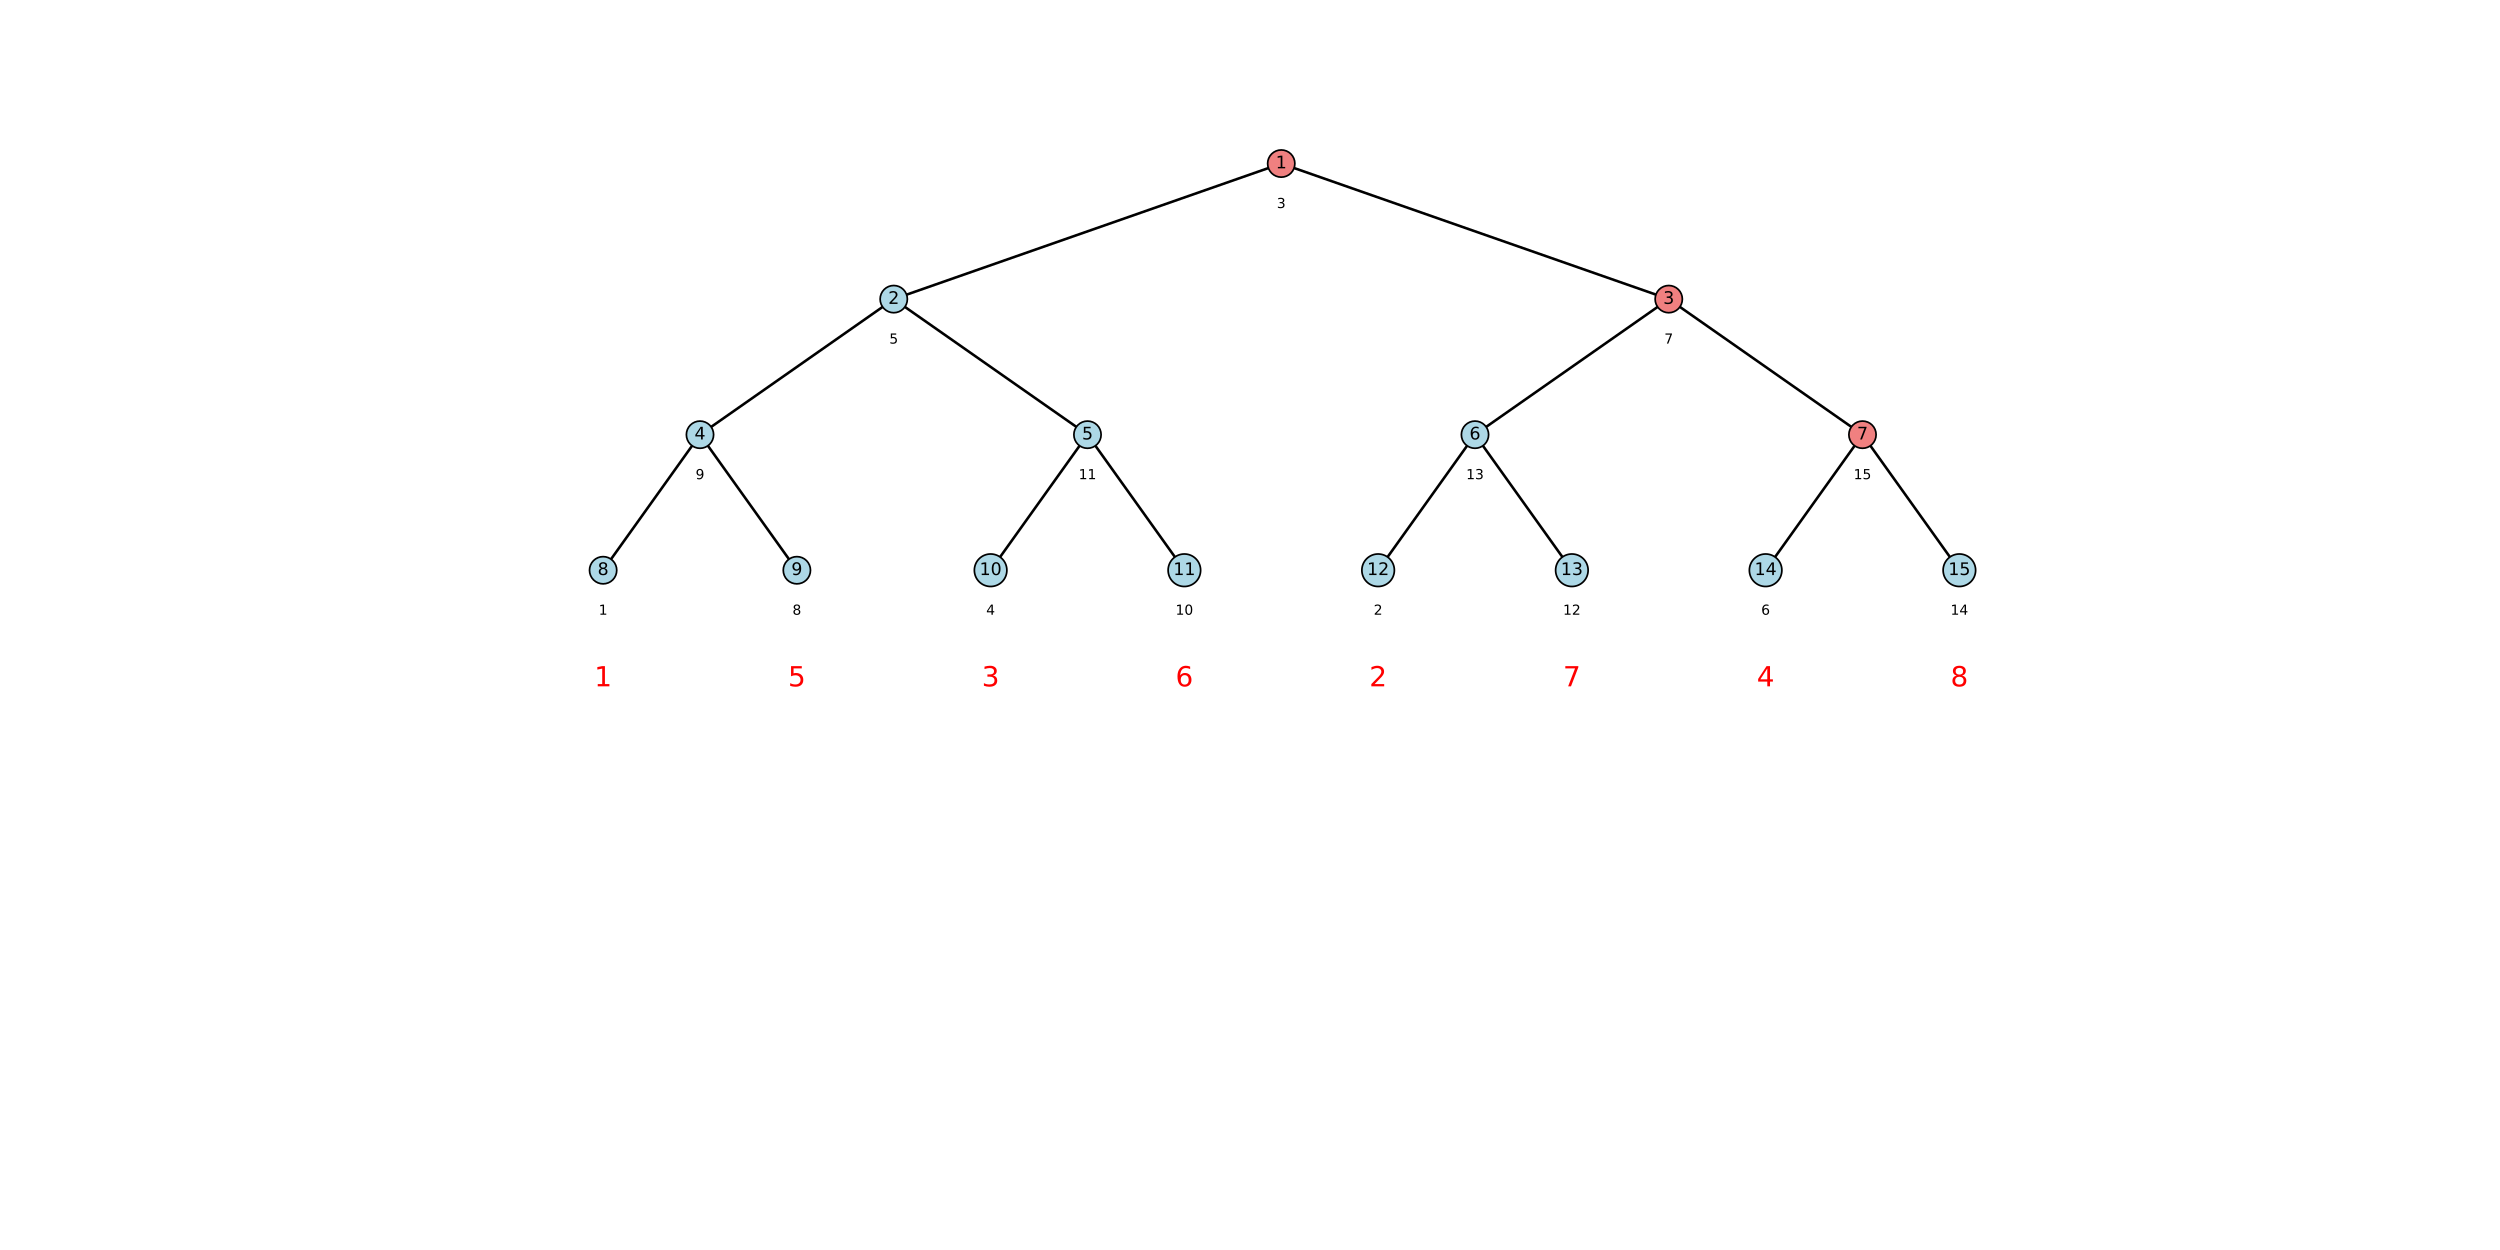
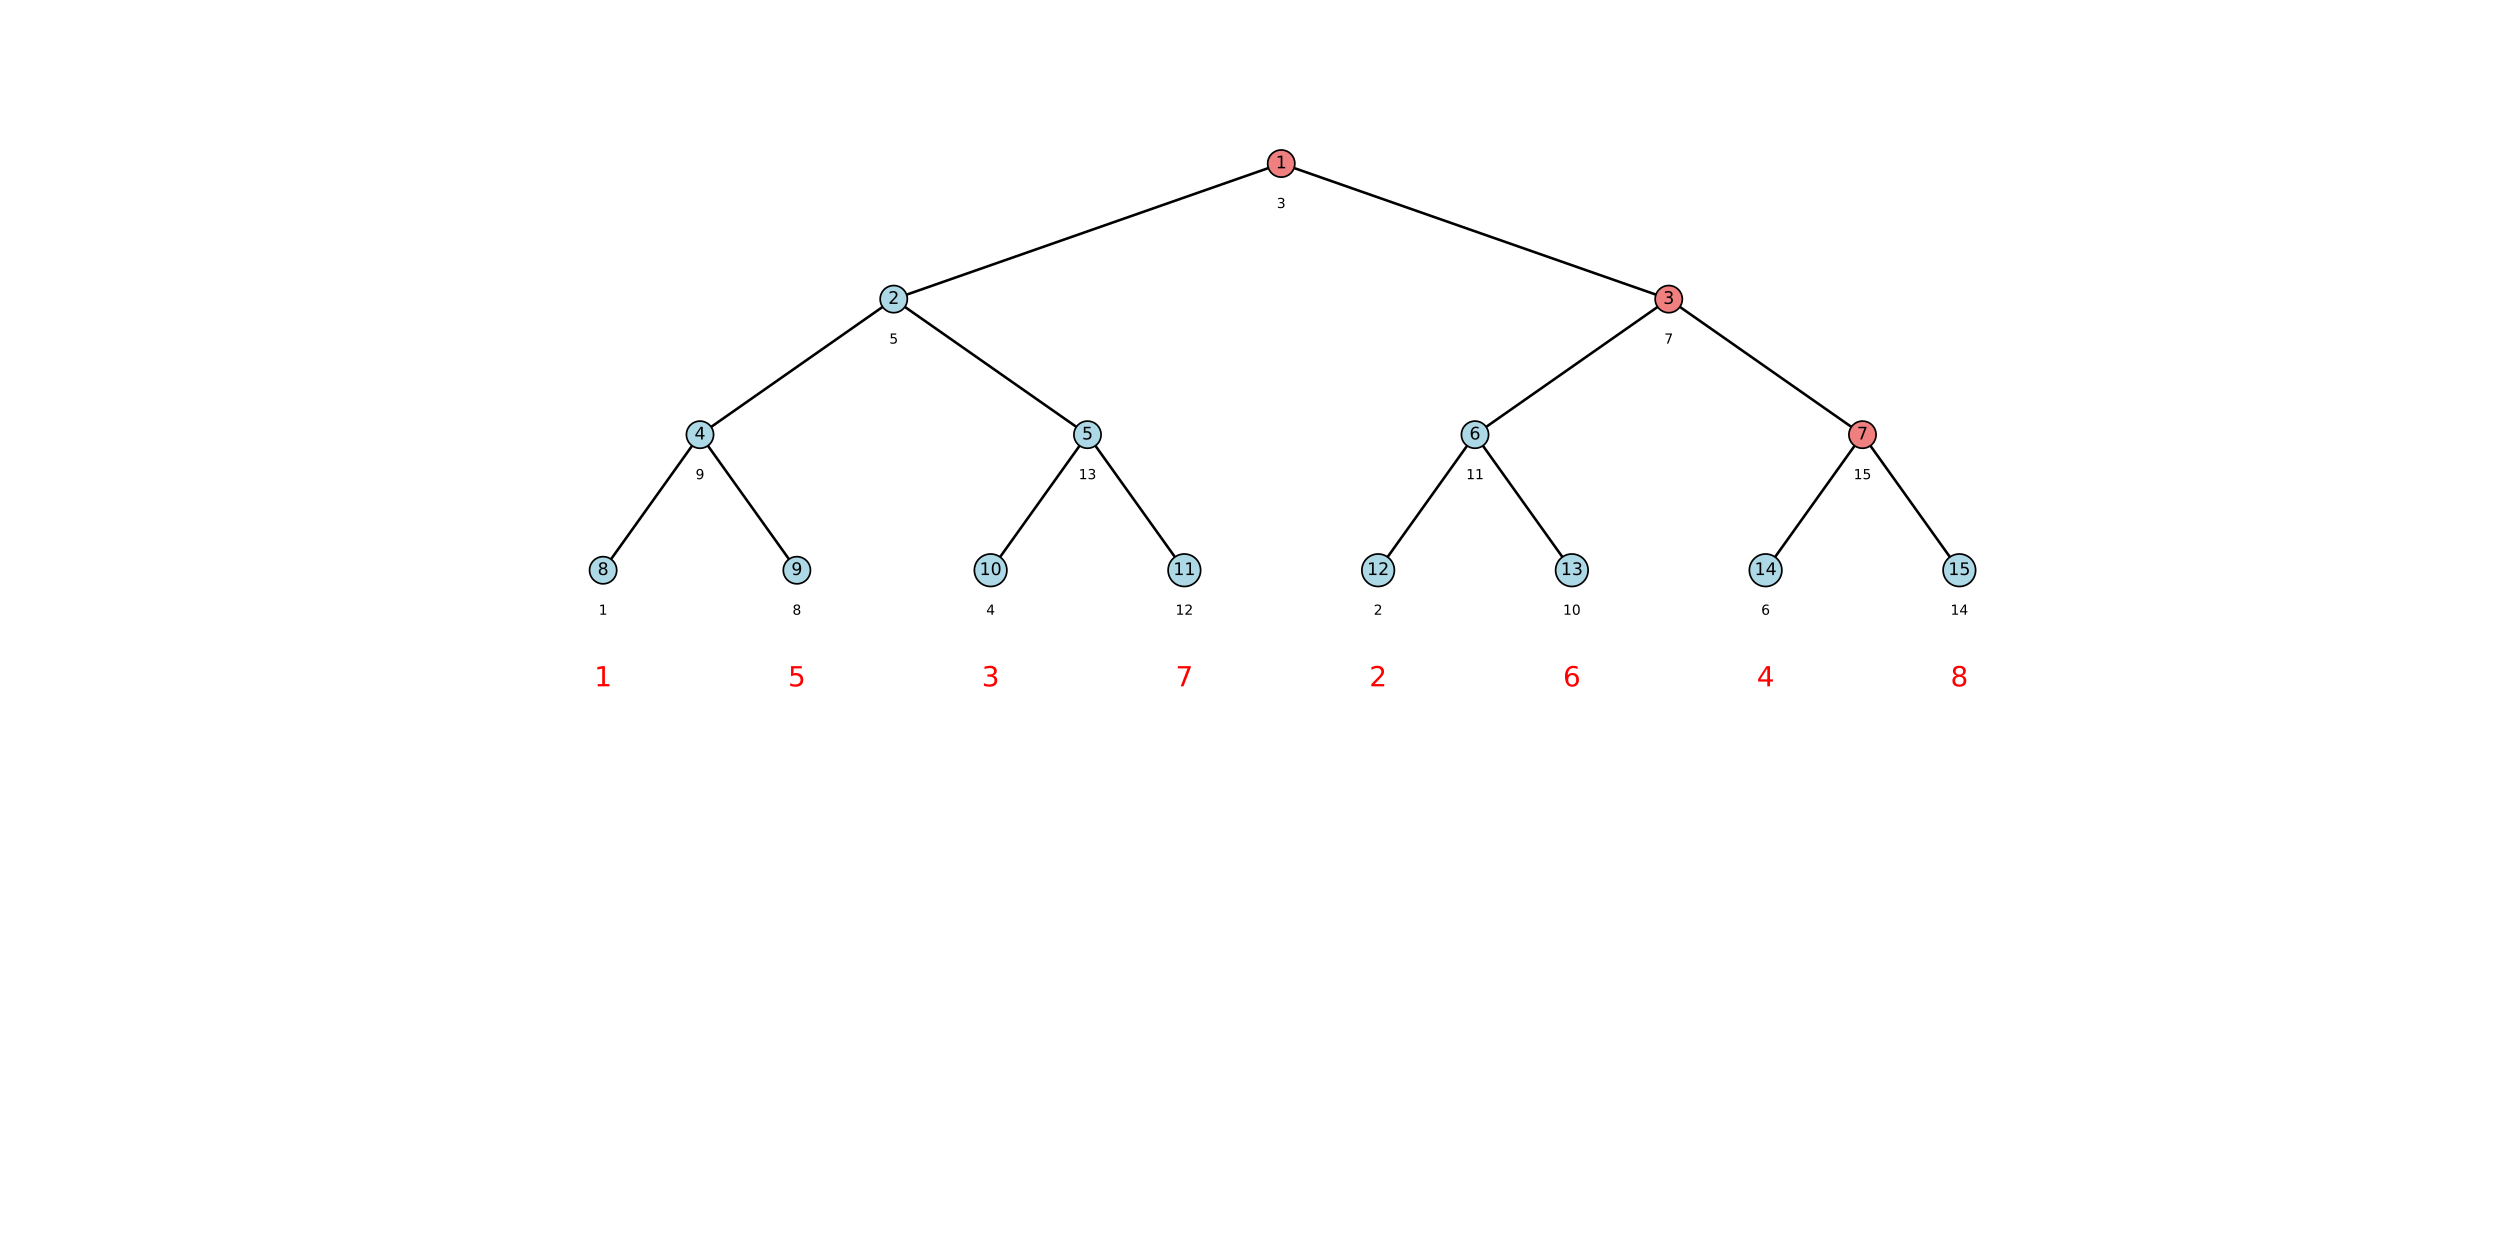
<svg xmlns="http://www.w3.org/2000/svg" xmlns:xlink="http://www.w3.org/1999/xlink" width="1440pt" height="720pt" viewBox="0 0 1440 720" version="1.1">
  <defs>
    <style type="text/css">*{stroke-linejoin: round; stroke-linecap: butt}</style>
  </defs>
  <g id="figure_1">
    <g id="patch_1">
      <path d="M 0 720  L 1440 720  L 1440 0  L 0 0  z " style="fill: #ffffff" />
    </g>
    <g id="axes_1">
      <g id="line2d_1">
-         <path d="M 738 94.208  L 514.8 172.293  " clip-path="url(#p5bb1ca063f)" style="fill: none; stroke: #000000; stroke-width: 1.5; stroke-linecap: square" />
+         <path d="M 738 94.208  L 514.8 172.293  " clip-path="url(#p65aa48404f)" style="fill: none; stroke: #000000; stroke-width: 1.5; stroke-linecap: square" />
      </g>
      <g id="line2d_2">
-         <path d="M 514.8 172.293  L 403.2 250.377  " clip-path="url(#p5bb1ca063f)" style="fill: none; stroke: #000000; stroke-width: 1.5; stroke-linecap: square" />
+         <path d="M 514.8 172.293  L 403.2 250.377  " clip-path="url(#p65aa48404f)" style="fill: none; stroke: #000000; stroke-width: 1.5; stroke-linecap: square" />
      </g>
      <g id="line2d_3">
-         <path d="M 403.2 250.377  L 347.4 328.462  " clip-path="url(#p5bb1ca063f)" style="fill: none; stroke: #000000; stroke-width: 1.5; stroke-linecap: square" />
+         <path d="M 403.2 250.377  L 347.4 328.462  " clip-path="url(#p65aa48404f)" style="fill: none; stroke: #000000; stroke-width: 1.5; stroke-linecap: square" />
      </g>
      <g id="line2d_4">
-         <path d="M 403.2 250.377  L 459 328.462  " clip-path="url(#p5bb1ca063f)" style="fill: none; stroke: #000000; stroke-width: 1.5; stroke-linecap: square" />
+         <path d="M 403.2 250.377  L 459 328.462  " clip-path="url(#p65aa48404f)" style="fill: none; stroke: #000000; stroke-width: 1.5; stroke-linecap: square" />
      </g>
      <g id="line2d_5">
-         <path d="M 514.8 172.293  L 626.4 250.377  " clip-path="url(#p5bb1ca063f)" style="fill: none; stroke: #000000; stroke-width: 1.5; stroke-linecap: square" />
+         <path d="M 514.8 172.293  L 626.4 250.377  " clip-path="url(#p65aa48404f)" style="fill: none; stroke: #000000; stroke-width: 1.5; stroke-linecap: square" />
      </g>
      <g id="line2d_6">
-         <path d="M 626.4 250.377  L 570.6 328.462  " clip-path="url(#p5bb1ca063f)" style="fill: none; stroke: #000000; stroke-width: 1.5; stroke-linecap: square" />
+         <path d="M 626.4 250.377  L 570.6 328.462  " clip-path="url(#p65aa48404f)" style="fill: none; stroke: #000000; stroke-width: 1.5; stroke-linecap: square" />
      </g>
      <g id="line2d_7">
-         <path d="M 626.4 250.377  L 682.2 328.462  " clip-path="url(#p5bb1ca063f)" style="fill: none; stroke: #000000; stroke-width: 1.5; stroke-linecap: square" />
+         <path d="M 626.4 250.377  L 682.2 328.462  " clip-path="url(#p65aa48404f)" style="fill: none; stroke: #000000; stroke-width: 1.5; stroke-linecap: square" />
      </g>
      <g id="line2d_8">
-         <path d="M 738 94.208  L 961.2 172.293  " clip-path="url(#p5bb1ca063f)" style="fill: none; stroke: #000000; stroke-width: 1.5; stroke-linecap: square" />
+         <path d="M 738 94.208  L 961.2 172.293  " clip-path="url(#p65aa48404f)" style="fill: none; stroke: #000000; stroke-width: 1.5; stroke-linecap: square" />
      </g>
      <g id="line2d_9">
-         <path d="M 961.2 172.293  L 849.6 250.377  " clip-path="url(#p5bb1ca063f)" style="fill: none; stroke: #000000; stroke-width: 1.5; stroke-linecap: square" />
+         <path d="M 961.2 172.293  L 849.6 250.377  " clip-path="url(#p65aa48404f)" style="fill: none; stroke: #000000; stroke-width: 1.5; stroke-linecap: square" />
      </g>
      <g id="line2d_10">
-         <path d="M 849.6 250.377  L 793.8 328.462  " clip-path="url(#p5bb1ca063f)" style="fill: none; stroke: #000000; stroke-width: 1.5; stroke-linecap: square" />
+         <path d="M 849.6 250.377  L 793.8 328.462  " clip-path="url(#p65aa48404f)" style="fill: none; stroke: #000000; stroke-width: 1.5; stroke-linecap: square" />
      </g>
      <g id="line2d_11">
-         <path d="M 849.6 250.377  L 905.4 328.462  " clip-path="url(#p5bb1ca063f)" style="fill: none; stroke: #000000; stroke-width: 1.5; stroke-linecap: square" />
+         <path d="M 849.6 250.377  L 905.4 328.462  " clip-path="url(#p65aa48404f)" style="fill: none; stroke: #000000; stroke-width: 1.5; stroke-linecap: square" />
      </g>
      <g id="line2d_12">
-         <path d="M 961.2 172.293  L 1072.8 250.377  " clip-path="url(#p5bb1ca063f)" style="fill: none; stroke: #000000; stroke-width: 1.5; stroke-linecap: square" />
+         <path d="M 961.2 172.293  L 1072.8 250.377  " clip-path="url(#p65aa48404f)" style="fill: none; stroke: #000000; stroke-width: 1.5; stroke-linecap: square" />
      </g>
      <g id="line2d_13">
-         <path d="M 1072.8 250.377  L 1017 328.462  " clip-path="url(#p5bb1ca063f)" style="fill: none; stroke: #000000; stroke-width: 1.5; stroke-linecap: square" />
+         <path d="M 1072.8 250.377  L 1017 328.462  " clip-path="url(#p65aa48404f)" style="fill: none; stroke: #000000; stroke-width: 1.5; stroke-linecap: square" />
      </g>
      <g id="line2d_14">
-         <path d="M 1072.8 250.377  L 1128.6 328.462  " clip-path="url(#p5bb1ca063f)" style="fill: none; stroke: #000000; stroke-width: 1.5; stroke-linecap: square" />
+         <path d="M 1072.8 250.377  L 1128.6 328.462  " clip-path="url(#p65aa48404f)" style="fill: none; stroke: #000000; stroke-width: 1.5; stroke-linecap: square" />
      </g>
      <g id="text_1">
        <g id="patch_2">
          <path d="M 738 102.048  C 740.079 102.048 742.073 101.222 743.543 99.752  C 745.013 98.281 745.839 96.287 745.839 94.208  C 745.839 92.13 745.013 90.135 743.543 88.665  C 742.073 87.195 740.079 86.369 738 86.369  C 735.921 86.369 733.927 87.195 732.457 88.665  C 730.987 90.135 730.161 92.13 730.161 94.208  C 730.161 96.287 730.987 98.281 732.457 99.752  C 733.927 101.222 735.921 102.048 738 102.048  z " style="fill: #f08080; stroke: #000000; stroke-linejoin: miter" />
        </g>
        <g transform="translate(734.8188 96.96783) scale(0.1 -0.1)">
          <defs>
            <path id="DejaVuSans-31" d="M 794 531  L 1825 531  L 1825 4091  L 703 3866  L 703 4441  L 1819 4666  L 2450 4666  L 2450 531  L 3481 531  L 3481 0  L 794 0  L 794 531  z " transform="scale(0.015625)" />
          </defs>
          <use xlink:href="#DejaVuSans-31" />
        </g>
      </g>
      <g id="text_2">
        <g transform="translate(735.455 119.8413) scale(0.08 -0.08)">
          <defs>
            <path id="DejaVuSans-33" d="M 2597 2516  Q 3050 2419 3304 2112  Q 3559 1806 3559 1356  Q 3559 666 3084 287  Q 2609 -91 1734 -91  Q 1441 -91 1130 -33  Q 819 25 488 141  L 488 750  Q 750 597 1062 519  Q 1375 441 1716 441  Q 2309 441 2620 675  Q 2931 909 2931 1356  Q 2931 1769 2642 2001  Q 2353 2234 1838 2234  L 1294 2234  L 1294 2753  L 1863 2753  Q 2328 2753 2575 2939  Q 2822 3125 2822 3475  Q 2822 3834 2567 4026  Q 2313 4219 1838 4219  Q 1578 4219 1281 4162  Q 984 4106 628 3988  L 628 4550  Q 988 4650 1302 4700  Q 1616 4750 1894 4750  Q 2613 4750 3031 4423  Q 3450 4097 3450 3541  Q 3450 3153 3228 2886  Q 3006 2619 2597 2516  z " transform="scale(0.015625)" />
          </defs>
          <use xlink:href="#DejaVuSans-33" />
        </g>
      </g>
      <g id="text_3">
        <g id="patch_3">
          <path d="M 514.8 180.132  C 516.879 180.132 518.873 179.306 520.343 177.836  C 521.813 176.366 522.639 174.372 522.639 172.293  C 522.639 170.214 521.813 168.22 520.343 166.75  C 518.873 165.28 516.879 164.454 514.8 164.454  C 512.721 164.454 510.727 165.28 509.257 166.75  C 507.787 168.22 506.961 170.214 506.961 172.293  C 506.961 174.372 507.787 176.366 509.257 177.836  C 510.727 179.306 512.721 180.132 514.8 180.132  z " style="fill: #add8e6; stroke: #000000; stroke-linejoin: miter" />
        </g>
        <g transform="translate(511.6187 175.0523) scale(0.1 -0.1)">
          <defs>
            <path id="DejaVuSans-32" d="M 1228 531  L 3431 531  L 3431 0  L 469 0  L 469 531  Q 828 903 1448 1529  Q 2069 2156 2228 2338  Q 2531 2678 2651 2914  Q 2772 3150 2772 3378  Q 2772 3750 2511 3984  Q 2250 4219 1831 4219  Q 1534 4219 1204 4116  Q 875 4013 500 3803  L 500 4441  Q 881 4594 1212 4672  Q 1544 4750 1819 4750  Q 2544 4750 2975 4387  Q 3406 4025 3406 3419  Q 3406 3131 3298 2873  Q 3191 2616 2906 2266  Q 2828 2175 2409 1742  Q 1991 1309 1228 531  z " transform="scale(0.015625)" />
          </defs>
          <use xlink:href="#DejaVuSans-32" />
        </g>
      </g>
      <g id="text_4">
        <g transform="translate(512.255 197.9258) scale(0.08 -0.08)">
          <defs>
            <path id="DejaVuSans-35" d="M 691 4666  L 3169 4666  L 3169 4134  L 1269 4134  L 1269 2991  Q 1406 3038 1543 3061  Q 1681 3084 1819 3084  Q 2600 3084 3056 2656  Q 3513 2228 3513 1497  Q 3513 744 3044 326  Q 2575 -91 1722 -91  Q 1428 -91 1123 -41  Q 819 9 494 109  L 494 744  Q 775 591 1075 516  Q 1375 441 1709 441  Q 2250 441 2565 725  Q 2881 1009 2881 1497  Q 2881 1984 2565 2268  Q 2250 2553 1709 2553  Q 1456 2553 1204 2497  Q 953 2441 691 2322  L 691 4666  z " transform="scale(0.015625)" />
          </defs>
          <use xlink:href="#DejaVuSans-35" />
        </g>
      </g>
      <g id="text_5">
        <g id="patch_4">
          <path d="M 403.2 258.217  C 405.279 258.217 407.273 257.391 408.743 255.921  C 410.213 254.45 411.039 252.456 411.039 250.377  C 411.039 248.299 410.213 246.304 408.743 244.834  C 407.273 243.364 405.279 242.538 403.2 242.538  C 401.121 242.538 399.127 243.364 397.657 244.834  C 396.187 246.304 395.361 248.299 395.361 250.377  C 395.361 252.456 396.187 254.45 397.657 255.921  C 399.127 257.391 401.121 258.217 403.2 258.217  z " style="fill: #add8e6; stroke: #000000; stroke-linejoin: miter" />
        </g>
        <g transform="translate(400.0188 253.1368) scale(0.1 -0.1)">
          <defs>
            <path id="DejaVuSans-34" d="M 2419 4116  L 825 1625  L 2419 1625  L 2419 4116  z M 2253 4666  L 3047 4666  L 3047 1625  L 3713 1625  L 3713 1100  L 3047 1100  L 3047 0  L 2419 0  L 2419 1100  L 313 1100  L 313 1709  L 2253 4666  z " transform="scale(0.015625)" />
          </defs>
          <use xlink:href="#DejaVuSans-34" />
        </g>
      </g>
      <g id="text_6">
        <g transform="translate(400.655 276.0103) scale(0.08 -0.08)">
          <defs>
            <path id="DejaVuSans-39" d="M 703 97  L 703 672  Q 941 559 1184 500  Q 1428 441 1663 441  Q 2288 441 2617 861  Q 2947 1281 2994 2138  Q 2813 1869 2534 1725  Q 2256 1581 1919 1581  Q 1219 1581 811 2004  Q 403 2428 403 3163  Q 403 3881 828 4315  Q 1253 4750 1959 4750  Q 2769 4750 3195 4129  Q 3622 3509 3622 2328  Q 3622 1225 3098 567  Q 2575 -91 1691 -91  Q 1453 -91 1209 -44  Q 966 3 703 97  z M 1959 2075  Q 2384 2075 2632 2365  Q 2881 2656 2881 3163  Q 2881 3666 2632 3958  Q 2384 4250 1959 4250  Q 1534 4250 1286 3958  Q 1038 3666 1038 3163  Q 1038 2656 1286 2365  Q 1534 2075 1959 2075  z " transform="scale(0.015625)" />
          </defs>
          <use xlink:href="#DejaVuSans-39" />
        </g>
      </g>
      <g id="text_7">
        <g id="patch_5">
          <path d="M 347.4 336.301  C 349.479 336.301 351.473 335.475 352.943 334.005  C 354.413 332.535 355.239 330.541 355.239 328.462  C 355.239 326.383 354.413 324.389 352.943 322.919  C 351.473 321.449 349.479 320.623 347.4 320.623  C 345.321 320.623 343.327 321.449 341.857 322.919  C 340.387 324.389 339.561 326.383 339.561 328.462  C 339.561 330.541 340.387 332.535 341.857 334.005  C 343.327 335.475 345.321 336.301 347.4 336.301  z " style="fill: #add8e6; stroke: #000000; stroke-linejoin: miter" />
        </g>
        <g transform="translate(344.2188 331.2213) scale(0.1 -0.1)">
          <defs>
            <path id="DejaVuSans-38" d="M 2034 2216  Q 1584 2216 1326 1975  Q 1069 1734 1069 1313  Q 1069 891 1326 650  Q 1584 409 2034 409  Q 2484 409 2743 651  Q 3003 894 3003 1313  Q 3003 1734 2745 1975  Q 2488 2216 2034 2216  z M 1403 2484  Q 997 2584 770 2862  Q 544 3141 544 3541  Q 544 4100 942 4425  Q 1341 4750 2034 4750  Q 2731 4750 3128 4425  Q 3525 4100 3525 3541  Q 3525 3141 3298 2862  Q 3072 2584 2669 2484  Q 3125 2378 3379 2068  Q 3634 1759 3634 1313  Q 3634 634 3220 271  Q 2806 -91 2034 -91  Q 1263 -91 848 271  Q 434 634 434 1313  Q 434 1759 690 2068  Q 947 2378 1403 2484  z M 1172 3481  Q 1172 3119 1398 2916  Q 1625 2713 2034 2713  Q 2441 2713 2670 2916  Q 2900 3119 2900 3481  Q 2900 3844 2670 4047  Q 2441 4250 2034 4250  Q 1625 4250 1398 4047  Q 1172 3844 1172 3481  z " transform="scale(0.015625)" />
          </defs>
          <use xlink:href="#DejaVuSans-38" />
        </g>
      </g>
      <g id="text_8">
        <g transform="translate(344.855 354.0948) scale(0.08 -0.08)">
          <use xlink:href="#DejaVuSans-31" />
        </g>
      </g>
      <g id="text_9">
        <g style="fill: #ff0000" transform="translate(342.31 395.3446) scale(0.16 -0.16)">
          <use xlink:href="#DejaVuSans-31" />
        </g>
      </g>
      <g id="text_10">
        <g id="patch_6">
          <path d="M 459 336.301  C 461.079 336.301 463.073 335.475 464.543 334.005  C 466.013 332.535 466.839 330.541 466.839 328.462  C 466.839 326.383 466.013 324.389 464.543 322.919  C 463.073 321.449 461.079 320.623 459 320.623  C 456.921 320.623 454.927 321.449 453.457 322.919  C 451.987 324.389 451.161 326.383 451.161 328.462  C 451.161 330.541 451.987 332.535 453.457 334.005  C 454.927 335.475 456.921 336.301 459 336.301  z " style="fill: #add8e6; stroke: #000000; stroke-linejoin: miter" />
        </g>
        <g transform="translate(455.8188 331.2213) scale(0.1 -0.1)">
          <use xlink:href="#DejaVuSans-39" />
        </g>
      </g>
      <g id="text_11">
        <g transform="translate(456.455 354.0948) scale(0.08 -0.08)">
          <use xlink:href="#DejaVuSans-38" />
        </g>
      </g>
      <g id="text_12">
        <g style="fill: #ff0000" transform="translate(453.91 395.3446) scale(0.16 -0.16)">
          <use xlink:href="#DejaVuSans-35" />
        </g>
      </g>
      <g id="text_13">
        <g id="patch_7">
          <path d="M 626.4 258.217  C 628.479 258.217 630.473 257.391 631.943 255.921  C 633.413 254.45 634.239 252.456 634.239 250.377  C 634.239 248.299 633.413 246.304 631.943 244.834  C 630.473 243.364 628.479 242.538 626.4 242.538  C 624.321 242.538 622.327 243.364 620.857 244.834  C 619.387 246.304 618.561 248.299 618.561 250.377  C 618.561 252.456 619.387 254.45 620.857 255.921  C 622.327 257.391 624.321 258.217 626.4 258.217  z " style="fill: #add8e6; stroke: #000000; stroke-linejoin: miter" />
        </g>
        <g transform="translate(623.2188 253.1368) scale(0.1 -0.1)">
          <use xlink:href="#DejaVuSans-35" />
        </g>
      </g>
      <g id="text_14">
        <g transform="translate(621.31 276.0103) scale(0.08 -0.08)">
          <use xlink:href="#DejaVuSans-31" />
-           <use xlink:href="#DejaVuSans-31" transform="translate(63.62305 0)" />
+           <use xlink:href="#DejaVuSans-33" transform="translate(63.62305 0)" />
        </g>
      </g>
      <g id="text_15">
        <g id="patch_8">
          <path d="M 570.6 337.824  C 573.083 337.824 575.465 336.838 577.22 335.082  C 578.976 333.327 579.962 330.945 579.962 328.462  C 579.962 325.979 578.976 323.597 577.22 321.842  C 575.465 320.086 573.083 319.099 570.6 319.099  C 568.117 319.099 565.735 320.086 563.98 321.842  C 562.224 323.597 561.237 325.979 561.237 328.462  C 561.237 330.945 562.224 333.327 563.98 335.082  C 565.735 336.838 568.117 337.824 570.6 337.824  z " style="fill: #add8e6; stroke: #000000; stroke-linejoin: miter" />
        </g>
        <g transform="translate(564.2375 331.2213) scale(0.1 -0.1)">
          <defs>
            <path id="DejaVuSans-30" d="M 2034 4250  Q 1547 4250 1301 3770  Q 1056 3291 1056 2328  Q 1056 1369 1301 889  Q 1547 409 2034 409  Q 2525 409 2770 889  Q 3016 1369 3016 2328  Q 3016 3291 2770 3770  Q 2525 4250 2034 4250  z M 2034 4750  Q 2819 4750 3233 4129  Q 3647 3509 3647 2328  Q 3647 1150 3233 529  Q 2819 -91 2034 -91  Q 1250 -91 836 529  Q 422 1150 422 2328  Q 422 3509 836 4129  Q 1250 4750 2034 4750  z " transform="scale(0.015625)" />
          </defs>
          <use xlink:href="#DejaVuSans-31" />
          <use xlink:href="#DejaVuSans-30" transform="translate(63.62305 0)" />
        </g>
      </g>
      <g id="text_16">
        <g transform="translate(568.055 354.0948) scale(0.08 -0.08)">
          <use xlink:href="#DejaVuSans-34" />
        </g>
      </g>
      <g id="text_17">
        <g style="fill: #ff0000" transform="translate(565.51 395.3446) scale(0.16 -0.16)">
          <use xlink:href="#DejaVuSans-33" />
        </g>
      </g>
      <g id="text_18">
        <g id="patch_9">
          <path d="M 682.2 337.824  C 684.683 337.824 687.065 336.838 688.82 335.082  C 690.576 333.327 691.562 330.945 691.562 328.462  C 691.562 325.979 690.576 323.597 688.82 321.842  C 687.065 320.086 684.683 319.099 682.2 319.099  C 679.717 319.099 677.335 320.086 675.58 321.842  C 673.824 323.597 672.837 325.979 672.837 328.462  C 672.837 330.945 673.824 333.327 675.58 335.082  C 677.335 336.838 679.717 337.824 682.2 337.824  z " style="fill: #add8e6; stroke: #000000; stroke-linejoin: miter" />
        </g>
        <g transform="translate(675.8375 331.2213) scale(0.1 -0.1)">
          <use xlink:href="#DejaVuSans-31" />
          <use xlink:href="#DejaVuSans-31" transform="translate(63.62305 0)" />
        </g>
      </g>
      <g id="text_19">
        <g transform="translate(677.11 354.0948) scale(0.08 -0.08)">
          <use xlink:href="#DejaVuSans-31" />
-           <use xlink:href="#DejaVuSans-30" transform="translate(63.62305 0)" />
+           <use xlink:href="#DejaVuSans-32" transform="translate(63.62305 0)" />
        </g>
      </g>
      <g id="text_20">
        <g style="fill: #ff0000" transform="translate(677.11 395.3446) scale(0.16 -0.16)">
          <defs>
-             <path id="DejaVuSans-36" d="M 2113 2584  Q 1688 2584 1439 2293  Q 1191 2003 1191 1497  Q 1191 994 1439 701  Q 1688 409 2113 409  Q 2538 409 2786 701  Q 3034 994 3034 1497  Q 3034 2003 2786 2293  Q 2538 2584 2113 2584  z M 3366 4563  L 3366 3988  Q 3128 4100 2886 4159  Q 2644 4219 2406 4219  Q 1781 4219 1451 3797  Q 1122 3375 1075 2522  Q 1259 2794 1537 2939  Q 1816 3084 2150 3084  Q 2853 3084 3261 2657  Q 3669 2231 3669 1497  Q 3669 778 3244 343  Q 2819 -91 2113 -91  Q 1303 -91 875 529  Q 447 1150 447 2328  Q 447 3434 972 4092  Q 1497 4750 2381 4750  Q 2619 4750 2861 4703  Q 3103 4656 3366 4563  z " transform="scale(0.015625)" />
-           </defs>
-           <use xlink:href="#DejaVuSans-36" />
+             <path id="DejaVuSans-37" d="M 525 4666  L 3525 4666  L 3525 4397  L 1831 0  L 1172 0  L 2766 4134  L 525 4134  L 525 4666  z " transform="scale(0.015625)" />
+           </defs>
+           <use xlink:href="#DejaVuSans-37" />
        </g>
      </g>
      <g id="text_21">
        <g id="patch_10">
          <path d="M 961.2 180.132  C 963.279 180.132 965.273 179.306 966.743 177.836  C 968.213 176.366 969.039 174.372 969.039 172.293  C 969.039 170.214 968.213 168.22 966.743 166.75  C 965.273 165.28 963.279 164.454 961.2 164.454  C 959.121 164.454 957.127 165.28 955.657 166.75  C 954.187 168.22 953.361 170.214 953.361 172.293  C 953.361 174.372 954.187 176.366 955.657 177.836  C 957.127 179.306 959.121 180.132 961.2 180.132  z " style="fill: #f08080; stroke: #000000; stroke-linejoin: miter" />
        </g>
        <g transform="translate(958.0187 175.0523) scale(0.1 -0.1)">
          <use xlink:href="#DejaVuSans-33" />
        </g>
      </g>
      <g id="text_22">
        <g transform="translate(958.655 197.9258) scale(0.08 -0.08)">
-           <defs>
-             <path id="DejaVuSans-37" d="M 525 4666  L 3525 4666  L 3525 4397  L 1831 0  L 1172 0  L 2766 4134  L 525 4134  L 525 4666  z " transform="scale(0.015625)" />
-           </defs>
          <use xlink:href="#DejaVuSans-37" />
        </g>
      </g>
      <g id="text_23">
        <g id="patch_11">
          <path d="M 849.6 258.217  C 851.679 258.217 853.673 257.391 855.143 255.921  C 856.613 254.45 857.439 252.456 857.439 250.377  C 857.439 248.299 856.613 246.304 855.143 244.834  C 853.673 243.364 851.679 242.538 849.6 242.538  C 847.521 242.538 845.527 243.364 844.057 244.834  C 842.587 246.304 841.761 248.299 841.761 250.377  C 841.761 252.456 842.587 254.45 844.057 255.921  C 845.527 257.391 847.521 258.217 849.6 258.217  z " style="fill: #add8e6; stroke: #000000; stroke-linejoin: miter" />
        </g>
        <g transform="translate(846.4188 253.1368) scale(0.1 -0.1)">
+           <defs>
+             <path id="DejaVuSans-36" d="M 2113 2584  Q 1688 2584 1439 2293  Q 1191 2003 1191 1497  Q 1191 994 1439 701  Q 1688 409 2113 409  Q 2538 409 2786 701  Q 3034 994 3034 1497  Q 3034 2003 2786 2293  Q 2538 2584 2113 2584  z M 3366 4563  L 3366 3988  Q 3128 4100 2886 4159  Q 2644 4219 2406 4219  Q 1781 4219 1451 3797  Q 1122 3375 1075 2522  Q 1259 2794 1537 2939  Q 1816 3084 2150 3084  Q 2853 3084 3261 2657  Q 3669 2231 3669 1497  Q 3669 778 3244 343  Q 2819 -91 2113 -91  Q 1303 -91 875 529  Q 447 1150 447 2328  Q 447 3434 972 4092  Q 1497 4750 2381 4750  Q 2619 4750 2861 4703  Q 3103 4656 3366 4563  z " transform="scale(0.015625)" />
+           </defs>
          <use xlink:href="#DejaVuSans-36" />
        </g>
      </g>
      <g id="text_24">
        <g transform="translate(844.51 276.0103) scale(0.08 -0.08)">
          <use xlink:href="#DejaVuSans-31" />
-           <use xlink:href="#DejaVuSans-33" transform="translate(63.62305 0)" />
+           <use xlink:href="#DejaVuSans-31" transform="translate(63.62305 0)" />
        </g>
      </g>
      <g id="text_25">
        <g id="patch_12">
          <path d="M 793.8 337.824  C 796.283 337.824 798.665 336.838 800.42 335.082  C 802.176 333.327 803.163 330.945 803.163 328.462  C 803.163 325.979 802.176 323.597 800.42 321.842  C 798.665 320.086 796.283 319.099 793.8 319.099  C 791.317 319.099 788.935 320.086 787.18 321.842  C 785.424 323.597 784.438 325.979 784.438 328.462  C 784.438 330.945 785.424 333.327 787.18 335.082  C 788.935 336.838 791.317 337.824 793.8 337.824  z " style="fill: #add8e6; stroke: #000000; stroke-linejoin: miter" />
        </g>
        <g transform="translate(787.4375 331.2213) scale(0.1 -0.1)">
          <use xlink:href="#DejaVuSans-31" />
          <use xlink:href="#DejaVuSans-32" transform="translate(63.62305 0)" />
        </g>
      </g>
      <g id="text_26">
        <g transform="translate(791.255 354.0948) scale(0.08 -0.08)">
          <use xlink:href="#DejaVuSans-32" />
        </g>
      </g>
      <g id="text_27">
        <g style="fill: #ff0000" transform="translate(788.71 395.3446) scale(0.16 -0.16)">
          <use xlink:href="#DejaVuSans-32" />
        </g>
      </g>
      <g id="text_28">
        <g id="patch_13">
          <path d="M 905.4 337.824  C 907.883 337.824 910.265 336.838 912.02 335.082  C 913.776 333.327 914.763 330.945 914.763 328.462  C 914.763 325.979 913.776 323.597 912.02 321.842  C 910.265 320.086 907.883 319.099 905.4 319.099  C 902.917 319.099 900.535 320.086 898.78 321.842  C 897.024 323.597 896.038 325.979 896.038 328.462  C 896.038 330.945 897.024 333.327 898.78 335.082  C 900.535 336.838 902.917 337.824 905.4 337.824  z " style="fill: #add8e6; stroke: #000000; stroke-linejoin: miter" />
        </g>
        <g transform="translate(899.0375 331.2213) scale(0.1 -0.1)">
          <use xlink:href="#DejaVuSans-31" />
          <use xlink:href="#DejaVuSans-33" transform="translate(63.62305 0)" />
        </g>
      </g>
      <g id="text_29">
        <g transform="translate(900.31 354.0948) scale(0.08 -0.08)">
          <use xlink:href="#DejaVuSans-31" />
-           <use xlink:href="#DejaVuSans-32" transform="translate(63.62305 0)" />
+           <use xlink:href="#DejaVuSans-30" transform="translate(63.62305 0)" />
        </g>
      </g>
      <g id="text_30">
        <g style="fill: #ff0000" transform="translate(900.31 395.3446) scale(0.16 -0.16)">
-           <use xlink:href="#DejaVuSans-37" />
+           <use xlink:href="#DejaVuSans-36" />
        </g>
      </g>
      <g id="text_31">
        <g id="patch_14">
          <path d="M 1072.8 258.217  C 1074.879 258.217 1076.873 257.391 1078.343 255.921  C 1079.813 254.45 1080.639 252.456 1080.639 250.377  C 1080.639 248.299 1079.813 246.304 1078.343 244.834  C 1076.873 243.364 1074.879 242.538 1072.8 242.538  C 1070.721 242.538 1068.727 243.364 1067.257 244.834  C 1065.787 246.304 1064.961 248.299 1064.961 250.377  C 1064.961 252.456 1065.787 254.45 1067.257 255.921  C 1068.727 257.391 1070.721 258.217 1072.8 258.217  z " style="fill: #f08080; stroke: #000000; stroke-linejoin: miter" />
        </g>
        <g transform="translate(1069.619 253.1368) scale(0.1 -0.1)">
          <use xlink:href="#DejaVuSans-37" />
        </g>
      </g>
      <g id="text_32">
        <g transform="translate(1067.71 276.0103) scale(0.08 -0.08)">
          <use xlink:href="#DejaVuSans-31" />
          <use xlink:href="#DejaVuSans-35" transform="translate(63.62305 0)" />
        </g>
      </g>
      <g id="text_33">
        <g id="patch_15">
          <path d="M 1017 337.824  C 1019.483 337.824 1021.865 336.838 1023.62 335.082  C 1025.376 333.327 1026.362 330.945 1026.362 328.462  C 1026.362 325.979 1025.376 323.597 1023.62 321.842  C 1021.865 320.086 1019.483 319.099 1017 319.099  C 1014.517 319.099 1012.135 320.086 1010.38 321.842  C 1008.624 323.597 1007.638 325.979 1007.638 328.462  C 1007.638 330.945 1008.624 333.327 1010.38 335.082  C 1012.135 336.838 1014.517 337.824 1017 337.824  z " style="fill: #add8e6; stroke: #000000; stroke-linejoin: miter" />
        </g>
        <g transform="translate(1010.638 331.2213) scale(0.1 -0.1)">
          <use xlink:href="#DejaVuSans-31" />
          <use xlink:href="#DejaVuSans-34" transform="translate(63.62305 0)" />
        </g>
      </g>
      <g id="text_34">
        <g transform="translate(1014.455 354.0948) scale(0.08 -0.08)">
          <use xlink:href="#DejaVuSans-36" />
        </g>
      </g>
      <g id="text_35">
        <g style="fill: #ff0000" transform="translate(1011.91 395.3446) scale(0.16 -0.16)">
          <use xlink:href="#DejaVuSans-34" />
        </g>
      </g>
      <g id="text_36">
        <g id="patch_16">
          <path d="M 1128.6 337.824  C 1131.083 337.824 1133.465 336.838 1135.22 335.082  C 1136.976 333.327 1137.963 330.945 1137.963 328.462  C 1137.963 325.979 1136.976 323.597 1135.22 321.842  C 1133.465 320.086 1131.083 319.099 1128.6 319.099  C 1126.117 319.099 1123.735 320.086 1121.98 321.842  C 1120.224 323.597 1119.237 325.979 1119.237 328.462  C 1119.237 330.945 1120.224 333.327 1121.98 335.082  C 1123.735 336.838 1126.117 337.824 1128.6 337.824  z " style="fill: #add8e6; stroke: #000000; stroke-linejoin: miter" />
        </g>
        <g transform="translate(1122.237 331.2213) scale(0.1 -0.1)">
          <use xlink:href="#DejaVuSans-31" />
          <use xlink:href="#DejaVuSans-35" transform="translate(63.62305 0)" />
        </g>
      </g>
      <g id="text_37">
        <g transform="translate(1123.51 354.0948) scale(0.08 -0.08)">
          <use xlink:href="#DejaVuSans-31" />
          <use xlink:href="#DejaVuSans-34" transform="translate(63.62305 0)" />
        </g>
      </g>
      <g id="text_38">
        <g style="fill: #ff0000" transform="translate(1123.51 395.3446) scale(0.16 -0.16)">
          <use xlink:href="#DejaVuSans-38" />
        </g>
      </g>
    </g>
  </g>
  <defs>
-     <clipPath id="p5bb1ca063f">
+     <clipPath id="p65aa48404f">
      <rect x="180" y="86.4" width="1116" height="554.4" />
    </clipPath>
  </defs>
</svg>
